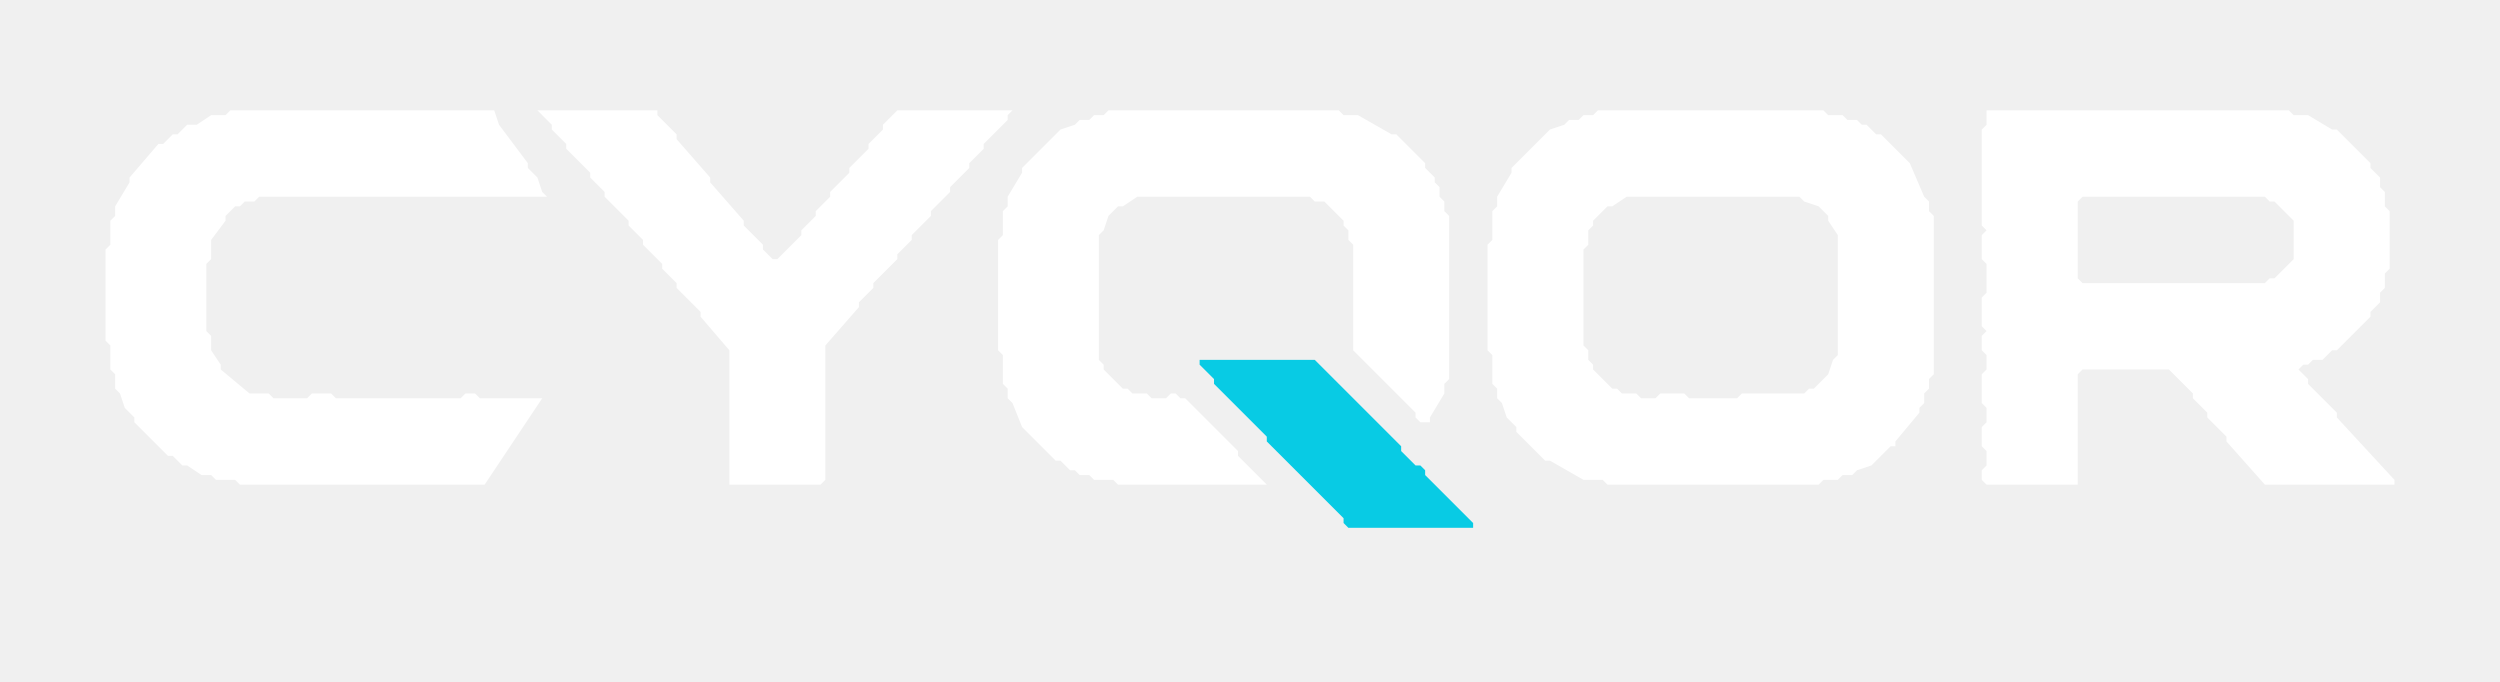
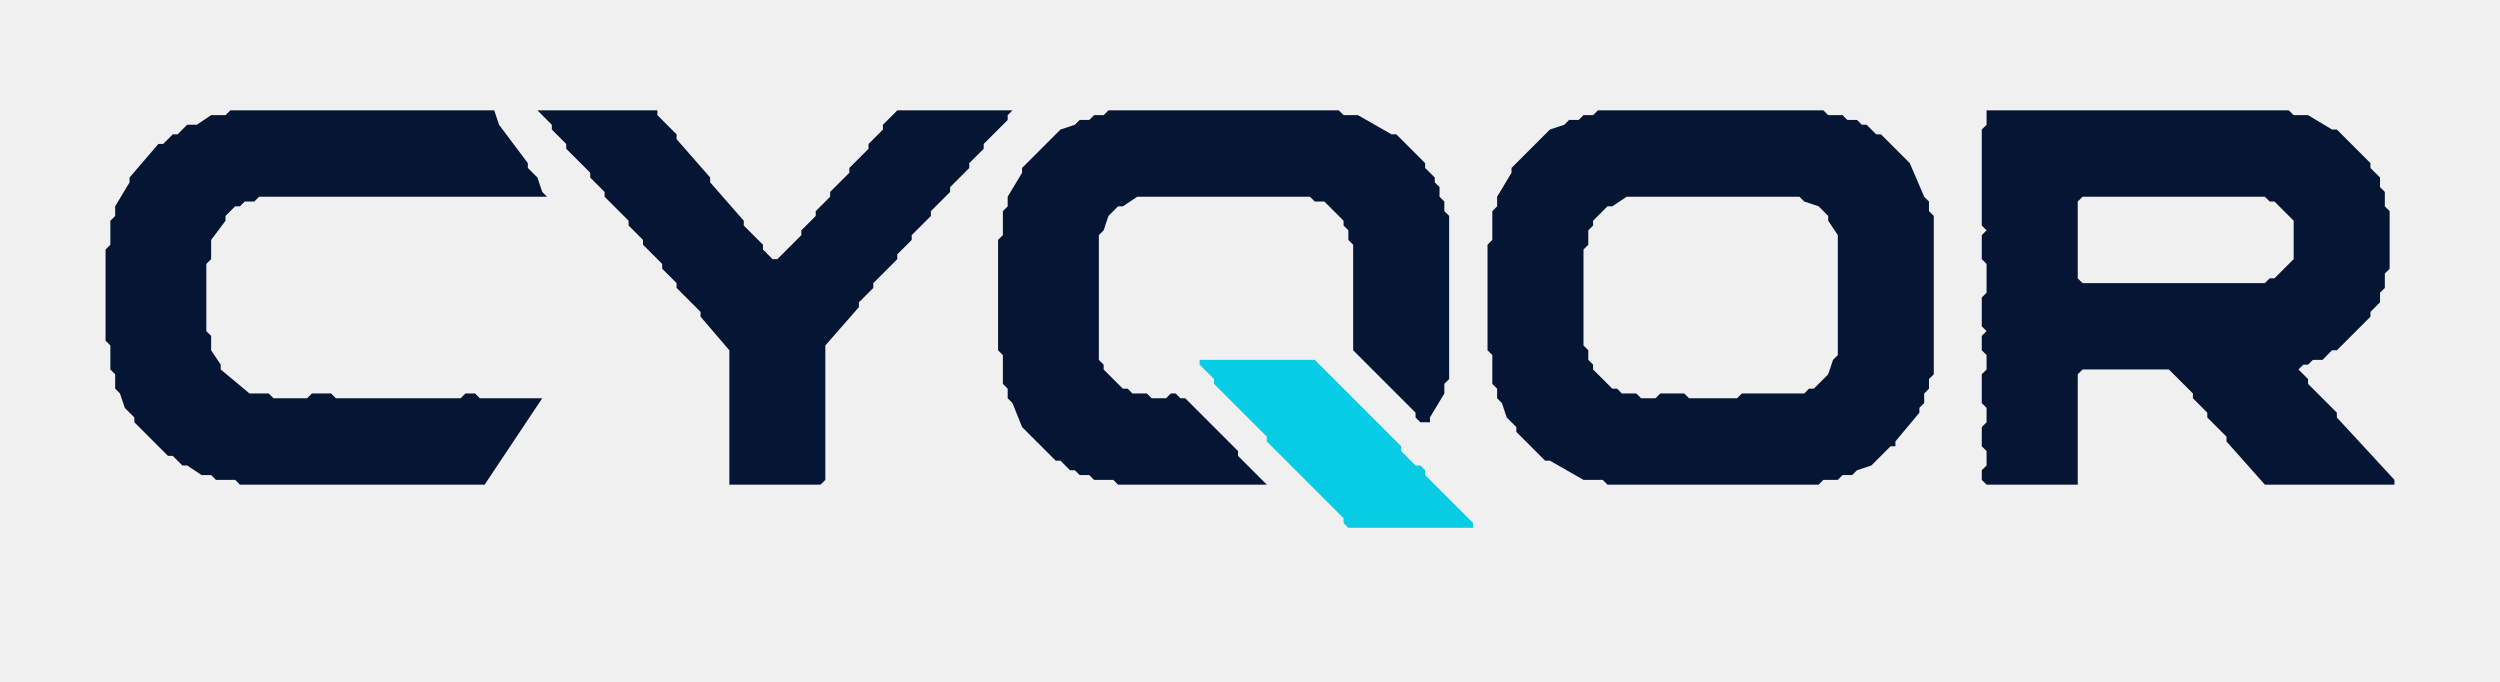
- <svg xmlns="http://www.w3.org/2000/svg" width="521" height="142" viewBox="0 0 521 142" role="img" aria-label="CYQOR custom geometric logo">
-   <path fill="#FFFFFF" fill-rule="evenodd" d="M414,23 414,26 413,27 413,47 414,48 413,49 413,54 414,55 414,61 413,62 413,68 414,69 413,70 413,73 414,74 414,77 413,78 413,84 414,85 414,88 413,89 413,93 414,94 414,97 413,98 413,100 414,101 433,101 433,78 434,77 452,77 457,82 457,83 460,86 460,87 464,91 464,92 472,101 499,101 499,100 487,87 487,86 481,80 481,79 479,77 480,76 481,76 482,75 484,75 486,73 487,73 494,66 494,65 496,63 496,61 497,60 497,57 498,56 498,44 497,43 497,40 496,39 496,37 494,35 494,34 487,27 486,27 481,24 478,24 477,23Z M433,42 434,41 472,41 473,42 474,42 478,46 478,54 474,58 473,58 472,59 434,59 433,58Z M315,35 315,36 312,41 312,43 311,44 311,50 310,51 310,73 311,74 311,80 312,81 312,83 313,84 314,87 316,89 316,90 322,96 323,96 330,100 334,100 335,101 379,101 380,100 383,100 384,99 386,99 387,98 390,97 394,93 395,93 395,92 400,86 400,85 401,84 401,82 402,81 402,79 403,78 403,45 402,44 402,42 401,41 398,34 392,28 391,28 389,26 388,26 387,25 385,25 384,24 381,24 380,23 333,23 332,24 330,24 329,25 327,25 326,26 323,27Z M332,46 335,43 336,43 339,41 375,41 376,42 379,43 381,45 381,46 383,49 383,74 382,75 381,78 378,81 377,81 376,82 363,82 362,83 352,83 351,82 346,82 345,83 342,83 341,82 338,82 337,81 336,81 332,77 332,76 331,75 331,73 330,72 330,52 331,51 331,48 332,47Z M213,35 213,36 210,41 210,43 209,44 209,49 208,50 208,73 209,74 209,80 210,81 210,83 211,84 213,89 220,96 221,96 223,98 224,98 225,99 227,99 228,100 232,100 233,101 264,101 258,95 258,94 247,83 246,83 245,82 244,82 243,83 240,83 239,82 236,82 235,81 234,81 230,77 230,76 229,75 229,49 230,48 231,45 233,43 234,43 237,41 273,41 274,42 276,42 280,46 280,47 281,48 281,50 282,51 282,73 295,86 295,87 296,88 298,88 298,87 301,82 301,80 302,79 302,45 301,44 301,42 300,41 300,39 299,38 299,37 297,35 297,34 291,28 290,28 283,24 280,24 279,23 231,23 230,24 228,24 227,25 225,25 224,26 221,27Z M112,23 115,26 115,27 118,30 118,31 123,36 123,37 126,40 126,41 131,46 131,47 134,50 134,51 138,55 138,56 141,59 141,60 146,65 146,66 152,73 152,101 171,101 172,100 172,72 179,64 179,63 182,60 182,59 187,54 187,53 190,50 190,49 194,45 194,44 198,40 198,39 202,35 202,34 205,31 205,30 210,25 210,24 211,23 187,23 184,26 184,27 181,30 181,31 177,35 177,36 173,40 173,41 170,44 170,45 167,48 167,49 162,54 161,54 159,52 159,51 155,47 155,46 148,38 148,37 141,29 141,28 137,24 137,23Z M33,30 27,37 27,38 24,43 24,45 23,46 23,51 22,52 22,71 23,72 23,77 24,78 24,81 25,82 26,85 28,87 28,88 35,95 36,95 38,97 39,97 42,99 44,99 45,100 49,100 50,101 101,101 113,83 100,83 99,82 97,82 96,83 70,83 69,82 65,82 64,83 57,83 56,82 52,82 46,77 46,76 44,73 44,70 43,69 43,55 44,54 44,50 47,46 47,45 49,43 50,43 51,42 53,42 54,41 114,41 113,40 112,37 110,35 110,34 104,26 103,23 48,23 47,24 44,24 41,26 39,26 37,28 36,28 34,30Z" />
+ <svg xmlns="http://www.w3.org/2000/svg" width="521" height="142" viewBox="0 0 521 142" role="img" aria-label="CYQOR navy and cyan logo">
+   <path fill="#051534" fill-rule="evenodd" d="M414,23 414,26 413,27 413,47 414,48 413,49 413,54 414,55 414,61 413,62 413,68 414,69 413,70 413,73 414,74 414,77 413,78 413,84 414,85 414,88 413,89 413,93 414,94 414,97 413,98 413,100 414,101 433,101 433,78 434,77 452,77 457,82 457,83 460,86 460,87 464,91 464,92 472,101 499,101 499,100 487,87 487,86 481,80 481,79 479,77 480,76 481,76 482,75 484,75 486,73 487,73 494,66 494,65 496,63 496,61 497,60 497,57 498,56 498,44 497,43 497,40 496,39 496,37 494,35 494,34 487,27 486,27 481,24 478,24 477,23Z M433,42 434,41 472,41 473,42 474,42 478,46 478,54 474,58 473,58 472,59 434,59 433,58Z M315,35 315,36 312,41 312,43 311,44 311,50 310,51 310,73 311,74 311,80 312,81 312,83 313,84 314,87 316,89 316,90 322,96 323,96 330,100 334,100 335,101 379,101 380,100 383,100 384,99 386,99 387,98 390,97 394,93 395,93 395,92 400,86 400,85 401,84 401,82 402,81 402,79 403,78 403,45 402,44 402,42 401,41 398,34 392,28 391,28 389,26 388,26 387,25 385,25 384,24 381,24 380,23 333,23 332,24 330,24 329,25 327,25 326,26 323,27Z M332,46 335,43 336,43 339,41 375,41 376,42 379,43 381,45 381,46 383,49 383,74 382,75 381,78 378,81 377,81 376,82 363,82 362,83 352,83 351,82 346,82 345,83 342,83 341,82 338,82 337,81 336,81 332,77 332,76 331,75 331,73 330,72 330,52 331,51 331,48 332,47Z M213,35 213,36 210,41 210,43 209,44 209,49 208,50 208,73 209,74 209,80 210,81 210,83 211,84 213,89 220,96 221,96 223,98 224,98 225,99 227,99 228,100 232,100 233,101 264,101 258,95 258,94 247,83 246,83 245,82 244,82 243,83 240,83 239,82 236,82 235,81 234,81 230,77 230,76 229,75 229,49 230,48 231,45 233,43 234,43 237,41 273,41 274,42 276,42 280,46 280,47 281,48 281,50 282,51 282,73 295,86 295,87 296,88 298,88 298,87 301,82 301,80 302,79 302,45 301,44 301,42 300,41 300,39 299,38 299,37 297,35 297,34 291,28 290,28 283,24 280,24 279,23 231,23 230,24 228,24 227,25 225,25 224,26 221,27Z M112,23 115,26 115,27 118,30 118,31 123,36 123,37 126,40 126,41 131,46 131,47 134,50 134,51 138,55 138,56 141,59 141,60 146,65 146,66 152,73 152,101 171,101 172,100 172,72 179,64 179,63 182,60 182,59 187,54 187,53 190,50 190,49 194,45 194,44 198,40 198,39 202,35 202,34 205,31 205,30 210,25 210,24 211,23 187,23 184,26 184,27 181,30 181,31 177,35 177,36 173,40 173,41 170,44 170,45 167,48 167,49 162,54 161,54 159,52 159,51 155,47 155,46 148,38 148,37 141,29 141,28 137,24 137,23Z M33,30 27,37 27,38 24,43 24,45 23,46 23,51 22,52 22,71 23,72 23,77 24,78 24,81 25,82 26,85 28,87 28,88 35,95 36,95 38,97 39,97 42,99 44,99 45,100 49,100 50,101 101,101 113,83 100,83 99,82 97,82 96,83 70,83 69,82 65,82 64,83 57,83 56,82 52,82 46,77 46,76 44,73 44,70 43,69 43,55 44,54 44,50 47,46 47,45 49,43 50,43 51,42 53,42 54,41 114,41 113,40 112,37 110,35 110,34 104,26 103,23 48,23 47,24 44,24 41,26 39,26 37,28 36,28 34,30Z" />
  <path fill="#08CBE4" d="M250,75 250,76 253,79 253,80 264,91 264,92 280,108 280,109 281,110 307,110 307,109 297,99 297,98 296,97 295,97 292,94 292,93 274,75Z" />
</svg>
